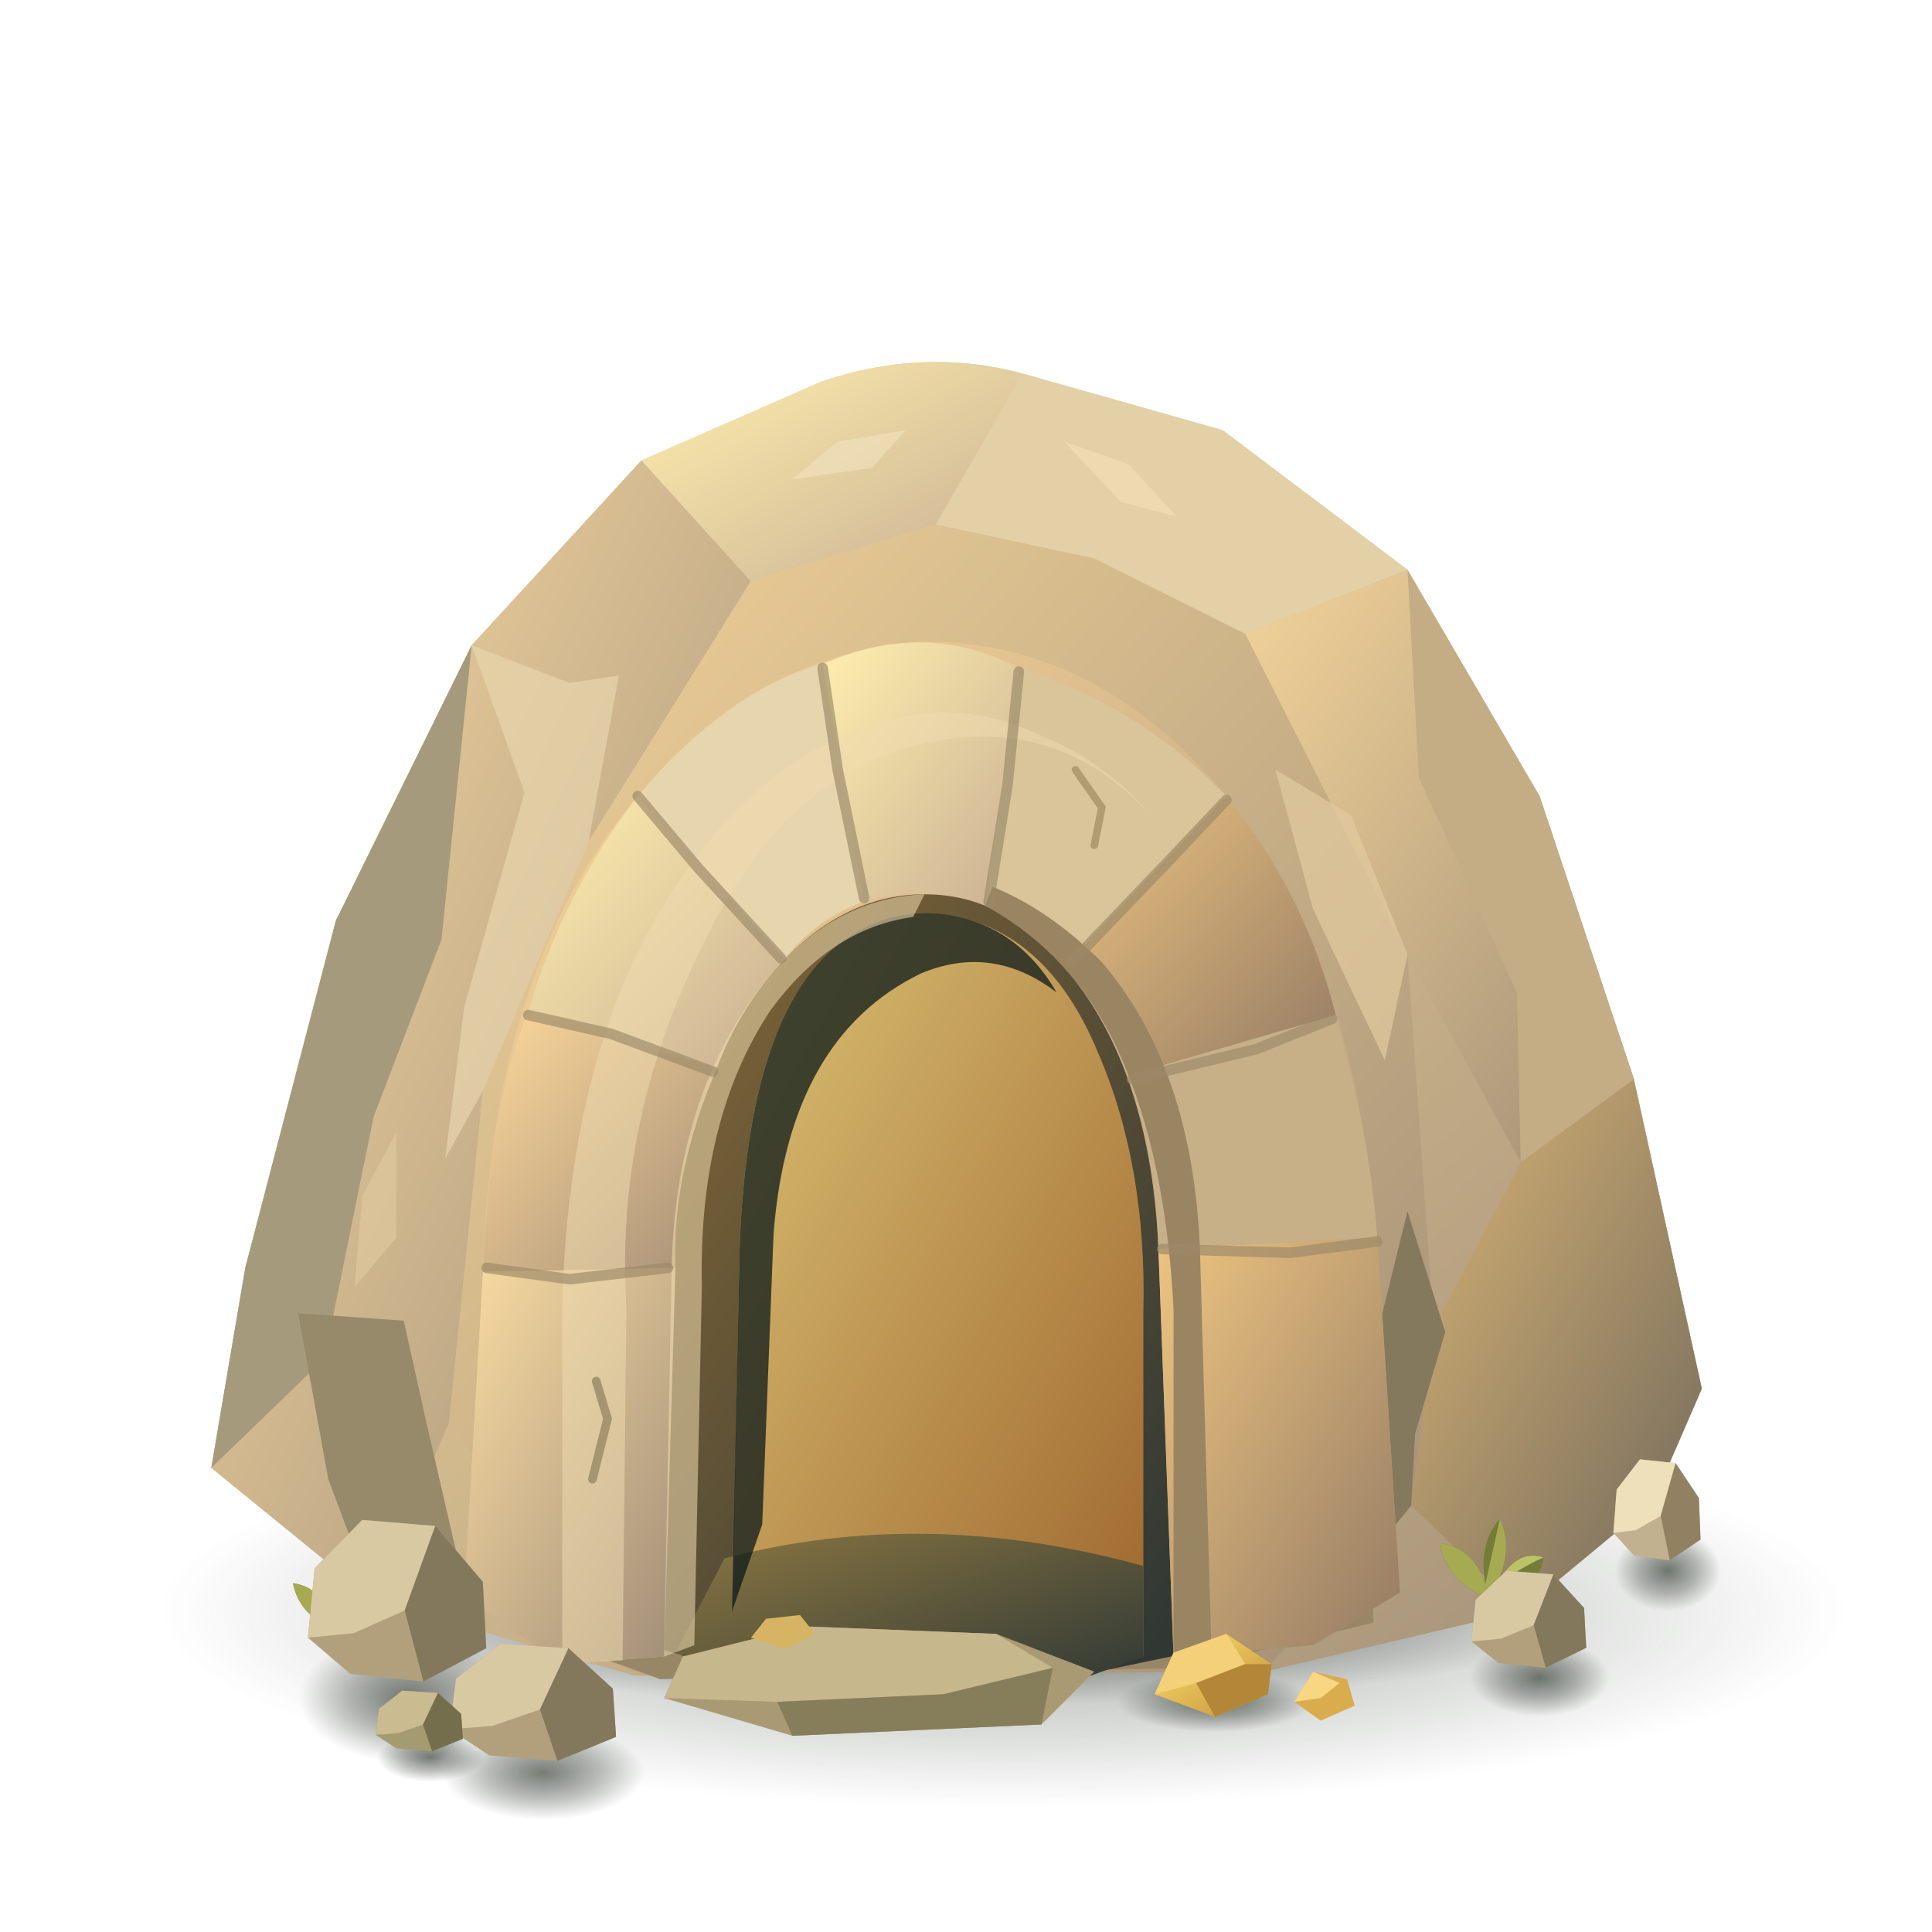
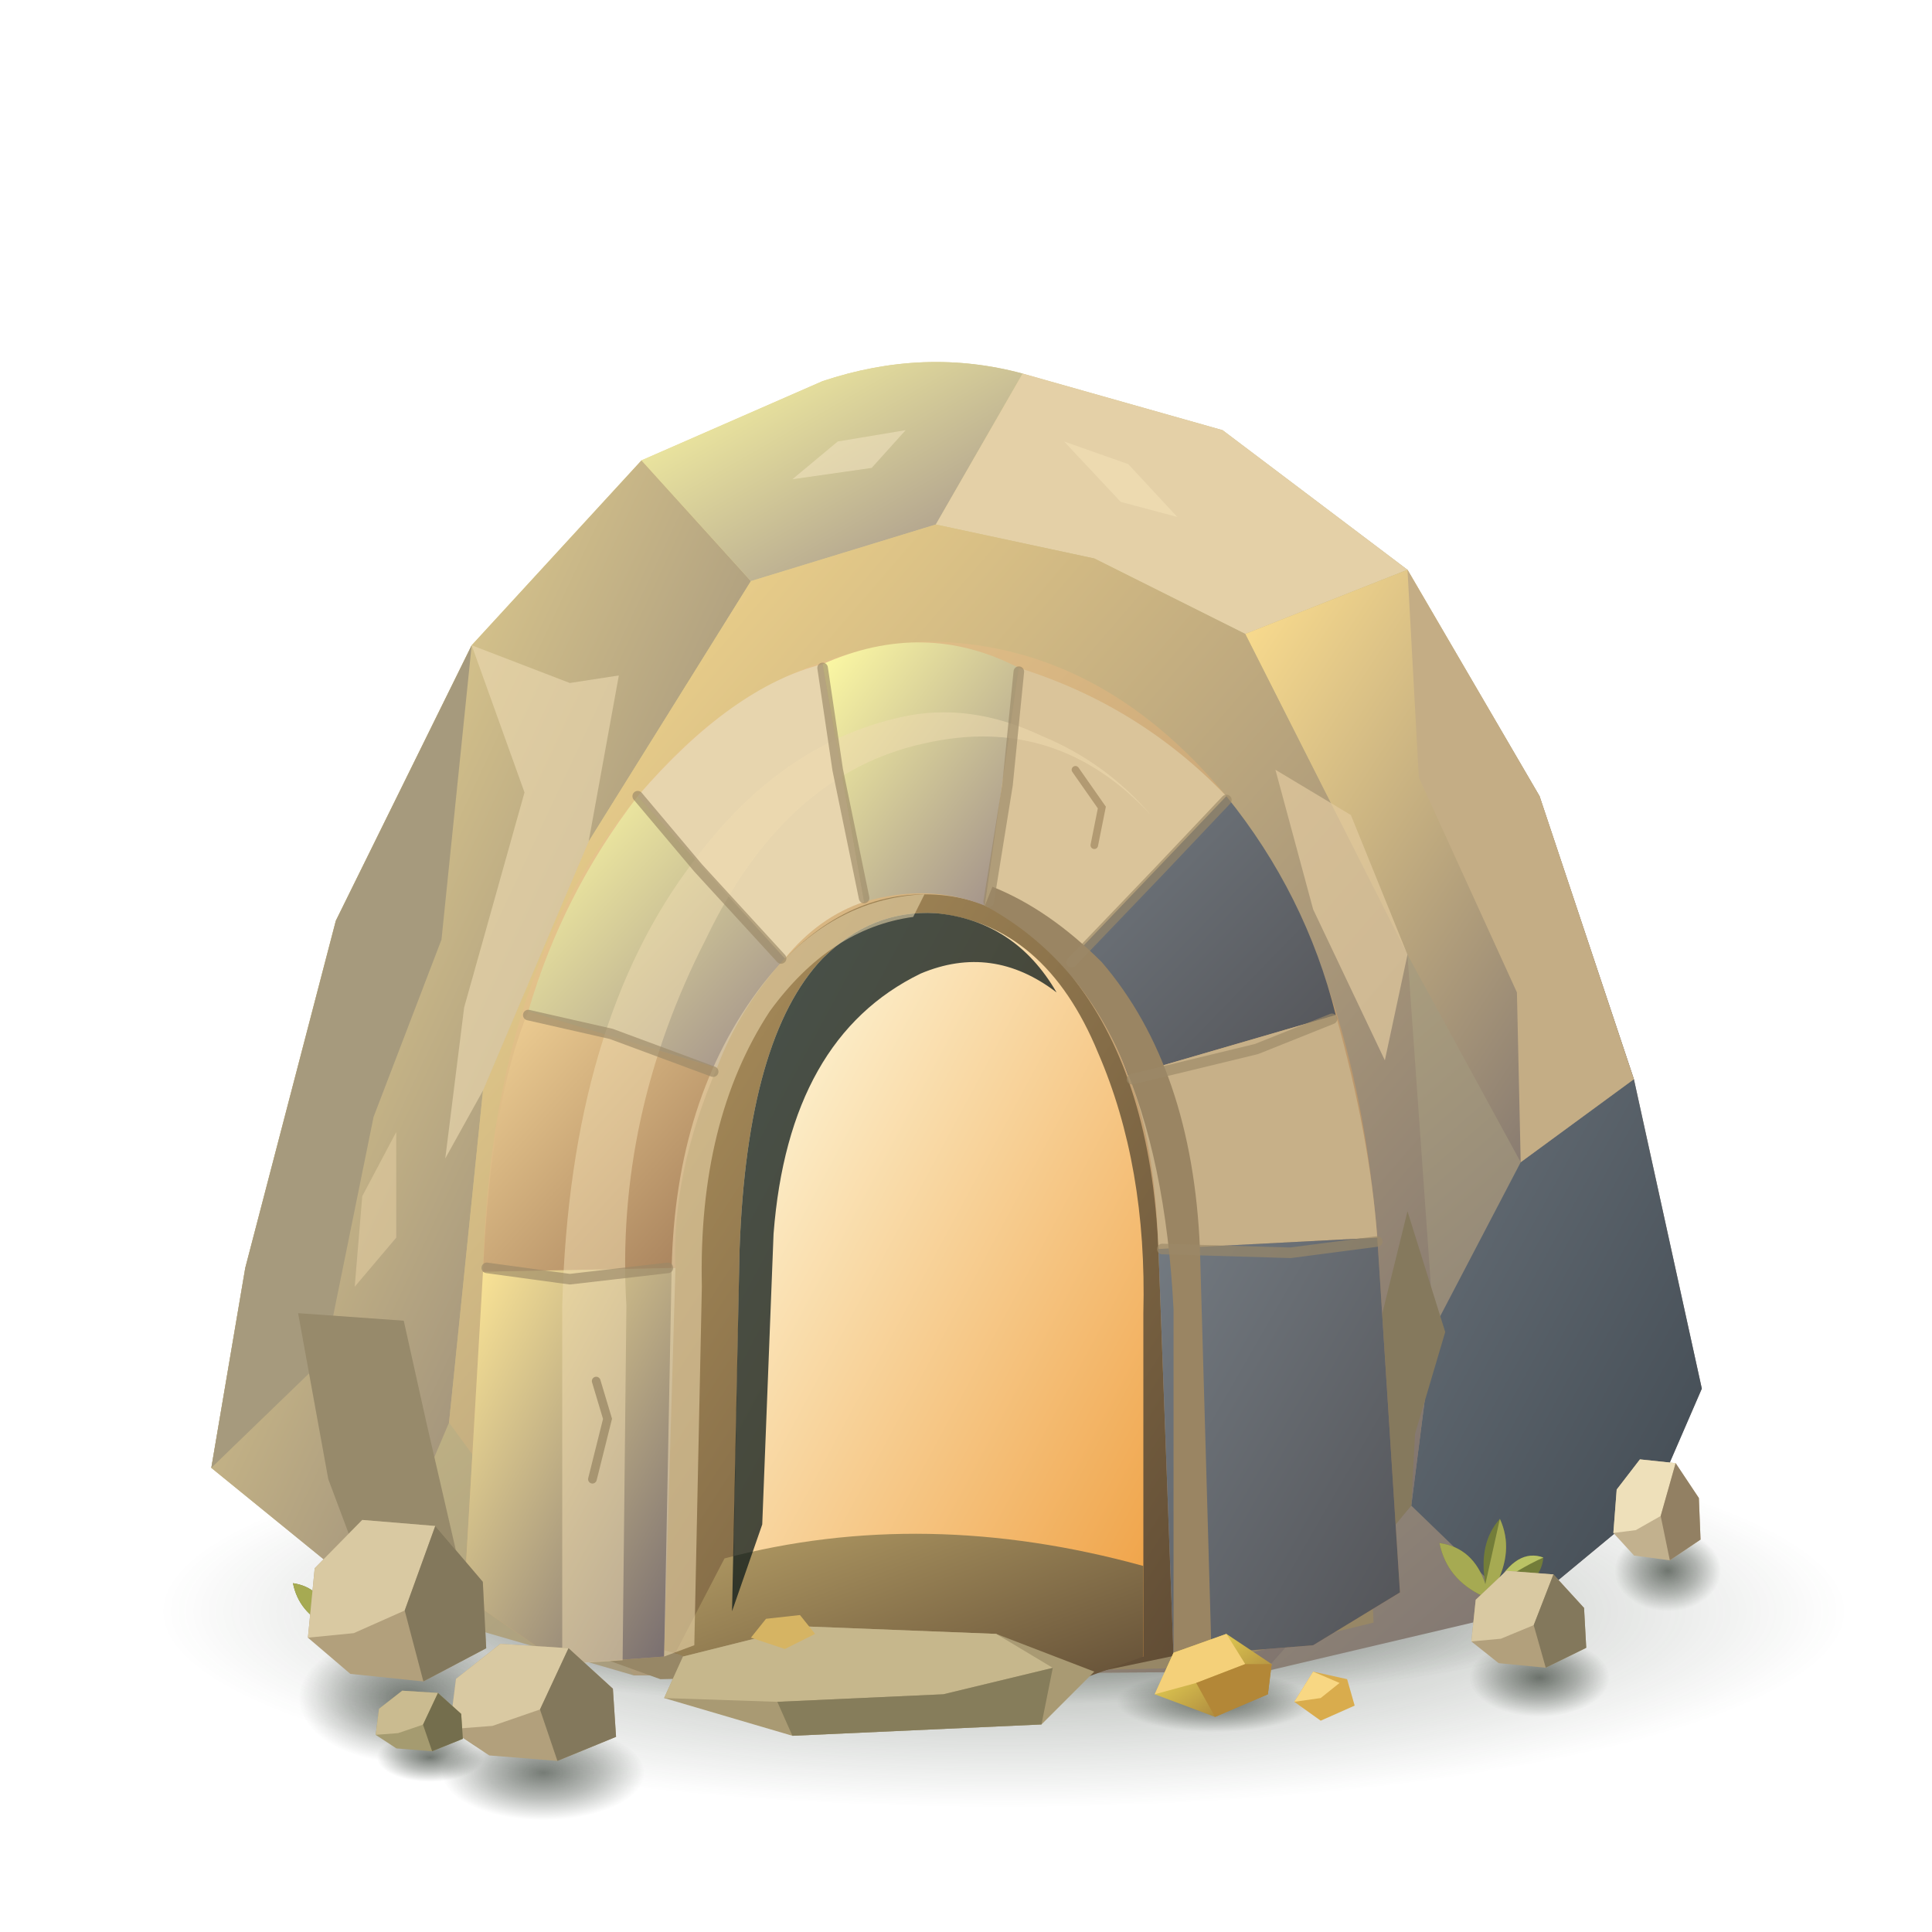
<svg xmlns="http://www.w3.org/2000/svg" width="512" height="512" viewBox="0 0 512 512" fill="none" role="img" aria-labelledby="title desc">
  <defs>
    <radialGradient id="ground">
      <stop offset="0" stop-color="#202f23" stop-opacity="0.39" />
      <stop offset="0.5" stop-color="#273427" stop-opacity="0.22" />
      <stop offset="1" stop-color="#273427" stop-opacity="0" />
    </radialGradient>
    <radialGradient id="contact">
      <stop offset="0" stop-color="#1b251b" stop-opacity="0.6" />
      <stop offset="0.55" stop-color="#1b251b" stop-opacity="0.3" />
      <stop offset="1" stop-color="#1b251b" stop-opacity="0" />
    </radialGradient>
    <linearGradient id="dome" x1="0%" y1="0%" x2="100%" y2="100%">
-       <stop stop-color="#ffe1a1" />
-       <stop offset="1" stop-color="#a39079" />
+       <stop stop-color="#ffee97" />
+       <stop offset="1" stop-color="#776d6f" />
    </linearGradient>
    <linearGradient id="left" x1="0%" y1="0%" x2="100%" y2="100%">
-       <stop stop-color="#f9dba1" />
-       <stop offset="1" stop-color="#a18e79" />
+       <stop stop-color="#ffe897" />
+       <stop offset="1" stop-color="#756b6f" />
    </linearGradient>
    <linearGradient id="front" x1="0%" y1="0%" x2="100%" y2="100%">
-       <stop stop-color="#f2d399" />
-       <stop offset="1" stop-color="#a18e76" />
+       <stop stop-color="#ffe08f" />
+       <stop offset="1" stop-color="#756b6c" />
    </linearGradient>
    <linearGradient id="right" x1="0%" y1="0%" x2="100%" y2="100%">
-       <stop stop-color="#d9b474" />
-       <stop offset="1" stop-color="#71695c" />
+       <stop stop-color="#687078" />
+       <stop offset="1" stop-color="#404951" />
    </linearGradient>
    <linearGradient id="light" x1="0%" y1="0%" x2="100%" y2="100%">
-       <stop stop-color="#ffefae" />
-       <stop offset="1" stop-color="#c9af93" />
+       <stop stop-color="#fffca4" />
+       <stop offset="1" stop-color="#9d8c89" />
    </linearGradient>
    <linearGradient id="arch" x1="0%" y1="0%" x2="100%" y2="100%">
-       <stop stop-color="#fcd89b" />
-       <stop offset="1" stop-color="#a79077" />
+       <stop stop-color="#f2d296" />
+       <stop offset="1" stop-color="#a37d59" />
    </linearGradient>
    <linearGradient id="arch-right" x1="0%" y1="0%" x2="100%" y2="100%">
-       <stop stop-color="#edc480" />
-       <stop offset="1" stop-color="#947b64" />
+       <stop stop-color="#737a81" />
+       <stop offset="1" stop-color="#535458" />
    </linearGradient>
    <linearGradient id="reveal" x1="0%" y1="0%" x2="100%" y2="100%">
-       <stop stop-color="#876937" />
-       <stop offset="1" stop-color="#2c3534" />
+       <stop stop-color="#b2955f" />
+       <stop offset="1" stop-color="#5f4b34" />
    </linearGradient>
    <linearGradient id="cave" x1="0%" y1="0%" x2="100%" y2="100%">
-       <stop stop-color="#dbc274" />
-       <stop offset="1" stop-color="#9e662e" />
+       <stop stop-color="#ffffe7" />
+       <stop offset="1" stop-color="#ef9e3f" />
    </linearGradient>
    <linearGradient id="floor" x1="0%" y1="0%" x2="100%" y2="100%">
-       <stop stop-color="#8b7742" />
-       <stop offset="1" stop-color="#2c3634" />
+       <stop stop-color="#b49d65" />
+       <stop offset="1" stop-color="#5f4b34" />
    </linearGradient>
    <linearGradient id="gold" x1="0%" y1="0%" x2="100%" y2="100%">
-       <stop stop-color="#ffe366" />
-       <stop offset="1" stop-color="#c18f40" />
+       <stop stop-color="#fff05c" />
+       <stop offset="1" stop-color="#956c36" />
    </linearGradient>
  </defs>
  <g id="ground-shadows">
    <ellipse cx="266" cy="427" rx="224" ry="52" fill="url(#ground)" />
    <ellipse cx="253" cy="429" rx="166" ry="23" fill="url(#contact)" />
  </g>
  <g id="limestone-mound">
    <path d="M56 389 L65 336 L89 244 L125 171 L170 122 L218 101 Q245 92 271 99 L324 114 L373 151 L408 211 L433 286 L451 368 L438 398 L403 427 L335 443 L168 444 L99 424 Z" fill="url(#dome)" />
    <path d="M56 389 L65 336 L89 244 L125 171 L170 122 L199 154 L156 223 L128 289 L119 377 L99 424 Z" fill="url(#left)" />
    <path d="M56 389 L86 360 L99 296 L117 249 L125 171 L89 244 L65 336 Z" fill="#a69a7d" />
    <path d="M170 122 L218 101 Q245 92 271 99 L248 139 L199 154 Z" fill="url(#light)" />
    <path d="M271 99 L324 114 L373 151 L330 168 L290 148 L248 139 Z" fill="#e4d0a7" />
    <path d="M373 151 L408 211 L433 286 L403 308 L373 253 L330 168 Z" fill="url(#front)" />
    <path d="M433 286 L451 368 L438 398 L403 427 L374 399 L380 352 L403 308 Z" fill="url(#right)" />
    <path d="M373 151 L376 206 L402 263 L403 308 L433 286 L408 211 Z" fill="#c4ad85" />
    <path d="M199 154 L248 139 L290 148 L330 168 L373 253 L380 352 L374 399 L335 443 L168 444 L119 377 L128 289 L156 223 Z" fill="url(#front)" />
    <path d="M125 171 L151 181 L164 179 L156 223 L128 289 L118 307 L123 267 L139 210 Z" fill="#e9d7af" opacity=".65" />
    <path d="M79 348 L87 392 L99 424 L122 416 L113 377 L107 350 Z" fill="#978a6b" />
    <path d="M338 204 L358 216 L373 253 L367 281 L348 241 Z" fill="#e2caa0" opacity=".7" />
    <path d="M373 321 L383 353 L375 380 L374 399 L360 416 L355 394 Z" fill="#85795d" />
    <path d="M210 127 L222 117 L240 114 L231 124 Z" fill="#f3e4c1" opacity=".55" />
    <path d="M282 117 L299 123 L312 137 L297 133 Z" fill="#f5e4ba" opacity=".5" />
    <path d="M96 317 L105 300 L105 328 L94 341 Z" fill="#e1cba0" opacity=".6" />
  </g>
  <g id="recessed-entrance">
    <path d="M139 432 L140 331 Q141 249 181 206 Q209 173 247 173 Q294 173 327 216 Q359 258 360 336 L364 430 L315 442 L175 445 Z" fill="#978766" />
    <path d="M171 436 L174 325 Q178 252 207 234 Q223 222 243 223 Q276 223 296 257 Q314 288 314 340 L315 438 L272 447 L212 447 Z" fill="url(#reveal)" />
    <path d="M194 434 L196 331 Q198 275 218 254 Q231 241 248 242 Q277 245 291 279 Q304 309 303 348 L303 439 L250 446 Z" fill="url(#cave)" />
    <path d="M192 413 Q245 399 303 415 L303 439 L270 451 L201 448 L179 438 Z" fill="url(#floor)" />
    <path d="M196 331 Q198 275 218 254 Q231 241 248 242 Q269 244 280 263 Q263 250 244 258 Q209 275 205 327 L202 404 L194 427 Z" fill="#0c1919" opacity=".75" />
  </g>
  <g id="carved-stone-arch">
    <path d="M123 423 L128 337 Q130 257 169 211 Q200 173 245 170 Q291 170 325 211 Q359 254 365 328 L371 422 L348 436 L311 439 L307 331 Q305 286 285 260 Q269 237 245 237 Q221 237 202 261 Q179 291 178 336 L176 439 L149 441 Z" fill="url(#arch)" />
    <path d="M123 423 L128 337 L179 336 L176 439 L149 441 Z" fill="url(#left)" />
    <path d="M128 337 Q130 292 140 268 L190 283 Q178 311 179 336 Z" fill="url(#arch)" />
    <path d="M140 268 Q149 237 169 211 L208 254 Q196 267 190 283 Z" fill="url(#light)" />
    <path d="M169 211 Q194 182 218 176 L229 239 Q217 243 208 254 Z" fill="#e7d5ae" />
    <path d="M218 176 Q245 164 270 177 L261 240 Q246 234 229 239 Z" fill="url(#light)" />
    <path d="M270 177 Q302 187 325 211 L282 256 Q273 245 261 240 Z" fill="#dac49a" />
    <path d="M325 211 Q346 237 354 269 L299 285 Q293 268 282 256 Z" fill="url(#arch-right)" />
    <path d="M354 269 Q363 301 365 328 L307 331 Q306 302 299 285 Z" fill="#c7b088" />
    <path d="M365 328 L371 422 L348 436 L311 439 L307 331 Z" fill="url(#arch-right)" />
    <path d="M149 441 L149 346 Q151 271 184 228 Q207 197 239 190 Q257 186 276 195 Q293 202 305 216 Q280 189 245 197 Q208 205 187 249 Q163 296 166 346 L165 440 Z" fill="#f0dcb1" opacity=".51" />
    <path d="M261 240 Q285 253 297 280 Q309 307 311 347 L311 439 L321 436 L318 331 Q316 283 292 255 Q278 241 263 235 Z" fill="#9a8563" />
    <path d="M176 439 L178 336 Q179 291 202 261 Q220 238 245 237 L242 243 Q220 246 204 268 Q185 297 186 341 L184 436 Z" fill="#f1dcb0" opacity=".55" />
    <path d="M129 336 L151 339 L177 336" fill="none" stroke="#9b8867" stroke-opacity=".66" stroke-width="2.8" stroke-linecap="round" stroke-linejoin="round" />
    <path d="M140 269 L162 274 L189 284" fill="none" stroke="#9b8867" stroke-opacity=".66" stroke-width="2.8" stroke-linecap="round" stroke-linejoin="round" />
    <path d="M169 211 L185 230 L207 254" fill="none" stroke="#9b8867" stroke-opacity=".66" stroke-width="2.8" stroke-linecap="round" stroke-linejoin="round" />
    <path d="M218 177 L222 204 L229 238" fill="none" stroke="#9b8867" stroke-opacity=".66" stroke-width="2.8" stroke-linecap="round" stroke-linejoin="round" />
    <path d="M270 178 L267 208 L262 239" fill="none" stroke="#9b8867" stroke-opacity=".66" stroke-width="2.8" stroke-linecap="round" stroke-linejoin="round" />
    <path d="M325 212 L307 231 L284 255" fill="none" stroke="#9b8867" stroke-opacity=".66" stroke-width="2.8" stroke-linecap="round" stroke-linejoin="round" />
    <path d="M353 270 L333 278 L300 286" fill="none" stroke="#9b8867" stroke-opacity=".66" stroke-width="2.8" stroke-linecap="round" stroke-linejoin="round" />
    <path d="M365 329 L342 332 L308 331" fill="none" stroke="#9b8867" stroke-opacity=".66" stroke-width="2.8" stroke-linecap="round" stroke-linejoin="round" />
    <path d="M158 366 L161 376 L157 392" fill="none" stroke="#a79571" stroke-width="2.3" stroke-linecap="round" />
    <path d="M285 204 L292 214 L290 224" fill="none" stroke="#b29a72" stroke-width="2" stroke-linecap="round" />
  </g>
  <g id="entrance-details">
    <path d="M181 439 L213 431 L264 433 L290 443 L276 457 L210 460 L176 450 Z" fill="#a99a73" />
    <path d="M181 439 L213 431 L264 433 L279 442 L250 449 L206 451 L176 450 Z" fill="#c6b78c" />
    <path d="M206 451 L250 449 L279 442 L276 457 L210 460 Z" fill="#867d5b" />
    <g id="grass-0" transform="translate(393 423) scale(0.64)">
      <path d="M0 0 Q-15 -7 -18 -22 Q-4 -20 1 -5 Q-2 -22 7 -32 Q13 -19 5 -4 Q14 -20 25 -16 Q24 -4 6 1 Z" fill="#737d39" />
      <path d="M0 0 Q-15 -7 -18 -22 Q-4 -20 1 -5 L7 -32 Q13 -19 5 -4 Z" fill="#a6aa52" />
      <path d="M5 -4 Q14 -20 25 -16 Q14 -11 5 -4" fill="#bac365" />
    </g>
    <g id="grass-1" transform="translate(87 431) scale(0.52)">
      <path d="M0 0 Q-15 -7 -18 -22 Q-4 -20 1 -5 Q-2 -22 7 -32 Q13 -19 5 -4 Q14 -20 25 -16 Q24 -4 6 1 Z" fill="#737d39" />
      <path d="M0 0 Q-15 -7 -18 -22 Q-4 -20 1 -5 L7 -32 Q13 -19 5 -4 Z" fill="#a6aa52" />
      <path d="M5 -4 Q14 -20 25 -16 Q14 -11 5 -4" fill="#bac365" />
    </g>
    <ellipse cx="108" cy="450.0" rx="28.8" ry="17.2" fill="url(#contact)" />
    <g id="pebble-2" transform="translate(105 424)">
      <path d="M-23.4 10.0 L-21.6 -8.4 L-9.0 -21.2 L10.35 -19.6 L22.95 -4.8 L23.85 12.8 L7.2 21.6 L-12.15 19.6 Z" fill="#b2a07c" />
      <path d="M-23.4 10.0 L-21.6 -8.4 L-9.0 -21.2 L10.35 -19.6 L2.25 2.8 L-11.25 8.8 Z" fill="#d9c9a2" />
      <path d="M10.35 -19.6 L22.95 -4.8 L23.85 12.8 L7.2 21.6 L2.25 2.8 Z" fill="#83785c" />
    </g>
    <ellipse cx="144" cy="469.85" rx="26.88" ry="12.47" fill="url(#contact)" />
    <g id="pebble-3" transform="translate(141 451)">
      <path d="M-21.84 7.25 L-20.16 -6.09 L-8.4 -15.37 L9.66 -14.21 L21.42 -3.48 L22.26 9.28 L6.72 15.66 L-11.34 14.21 Z" fill="#b2a07c" />
      <path d="M-21.84 7.25 L-20.16 -6.09 L-8.4 -15.37 L9.66 -14.21 L2.1 2.03 L-10.5 6.38 Z" fill="#d9c9a2" />
      <path d="M9.66 -14.21 L21.42 -3.48 L22.26 9.28 L6.72 15.66 L2.1 2.03 Z" fill="#83785c" />
    </g>
    <ellipse cx="408" cy="444.6" rx="18.56" ry="10.32" fill="url(#contact)" />
    <g id="pebble-4" transform="translate(405 429)">
      <path d="M-15.08 6.0 L-13.92 -5.04 L-5.8 -12.72 L6.67 -11.76 L14.79 -2.88 L15.37 7.68 L4.64 12.96 L-7.83 11.76 Z" fill="#b2a07c" />
      <path d="M-15.08 6.0 L-13.92 -5.04 L-5.8 -12.72 L6.67 -11.76 L1.45 1.68 L-7.25 5.28 Z" fill="#d9c9a2" />
      <path d="M6.67 -11.76 L14.79 -2.88 L15.37 7.68 L4.64 12.96 L1.45 1.68 Z" fill="#83785c" />
    </g>
    <ellipse cx="442" cy="416.25" rx="14.08" ry="10.75" fill="url(#contact)" />
    <g id="pebble-5" transform="translate(439 400)">
      <path d="M-11.44 6.25 L-10.56 -5.25 L-4.4 -13.25 L5.06 -12.25 L11.22 -3.0 L11.66 8.0 L3.52 13.5 L-5.94 12.25 Z" fill="#c2b18e" />
      <path d="M-11.44 6.25 L-10.56 -5.25 L-4.4 -13.25 L5.06 -12.25 L1.1 1.75 L-5.5 5.5 Z" fill="#eee0ba" />
      <path d="M5.06 -12.25 L11.22 -3.0 L11.66 8.0 L3.52 13.5 L1.1 1.75 Z" fill="#928063" />
    </g>
    <ellipse cx="114" cy="465.75" rx="14.08" ry="6.45" fill="url(#contact)" />
    <g id="pebble-6" transform="translate(111 456)">
      <path d="M-11.44 3.75 L-10.56 -3.15 L-4.4 -7.95 L5.06 -7.35 L11.22 -1.8 L11.66 4.8 L3.52 8.1 L-5.94 7.35 Z" fill="#a59b70" />
      <path d="M-11.44 3.75 L-10.56 -3.15 L-4.4 -7.95 L5.06 -7.35 L1.1 1.05 L-5.5 3.3 Z" fill="#cabb90" />
      <path d="M5.06 -7.35 L11.22 -1.8 L11.66 4.8 L3.52 8.1 L1.1 1.05 Z" fill="#746e4d" />
    </g>
    <ellipse cx="322" cy="451" rx="26" ry="8" fill="url(#contact)" />
    <path d="M306 449 L311 438 L325 433 L337 441 L336 449 L322 455 Z" fill="url(#gold)" />
    <path d="M311 438 L325 433 L330 441 L317 446 L306 449 Z" fill="#f4d079" />
    <path d="M330 441 L337 441 L336 449 L322 455 L317 446 Z" fill="#b38737" />
    <path d="M343 451 L348 443 L357 445 L359 452 L350 456 Z" fill="#d9ac4d" />
    <path d="M343 451 L348 443 L355 446 L350 450 Z" fill="#f8d783" />
    <path d="M199 434 L203 429 L212 428 L216 433 L208 437 Z" fill="#d6b463" />
  </g>
</svg>
